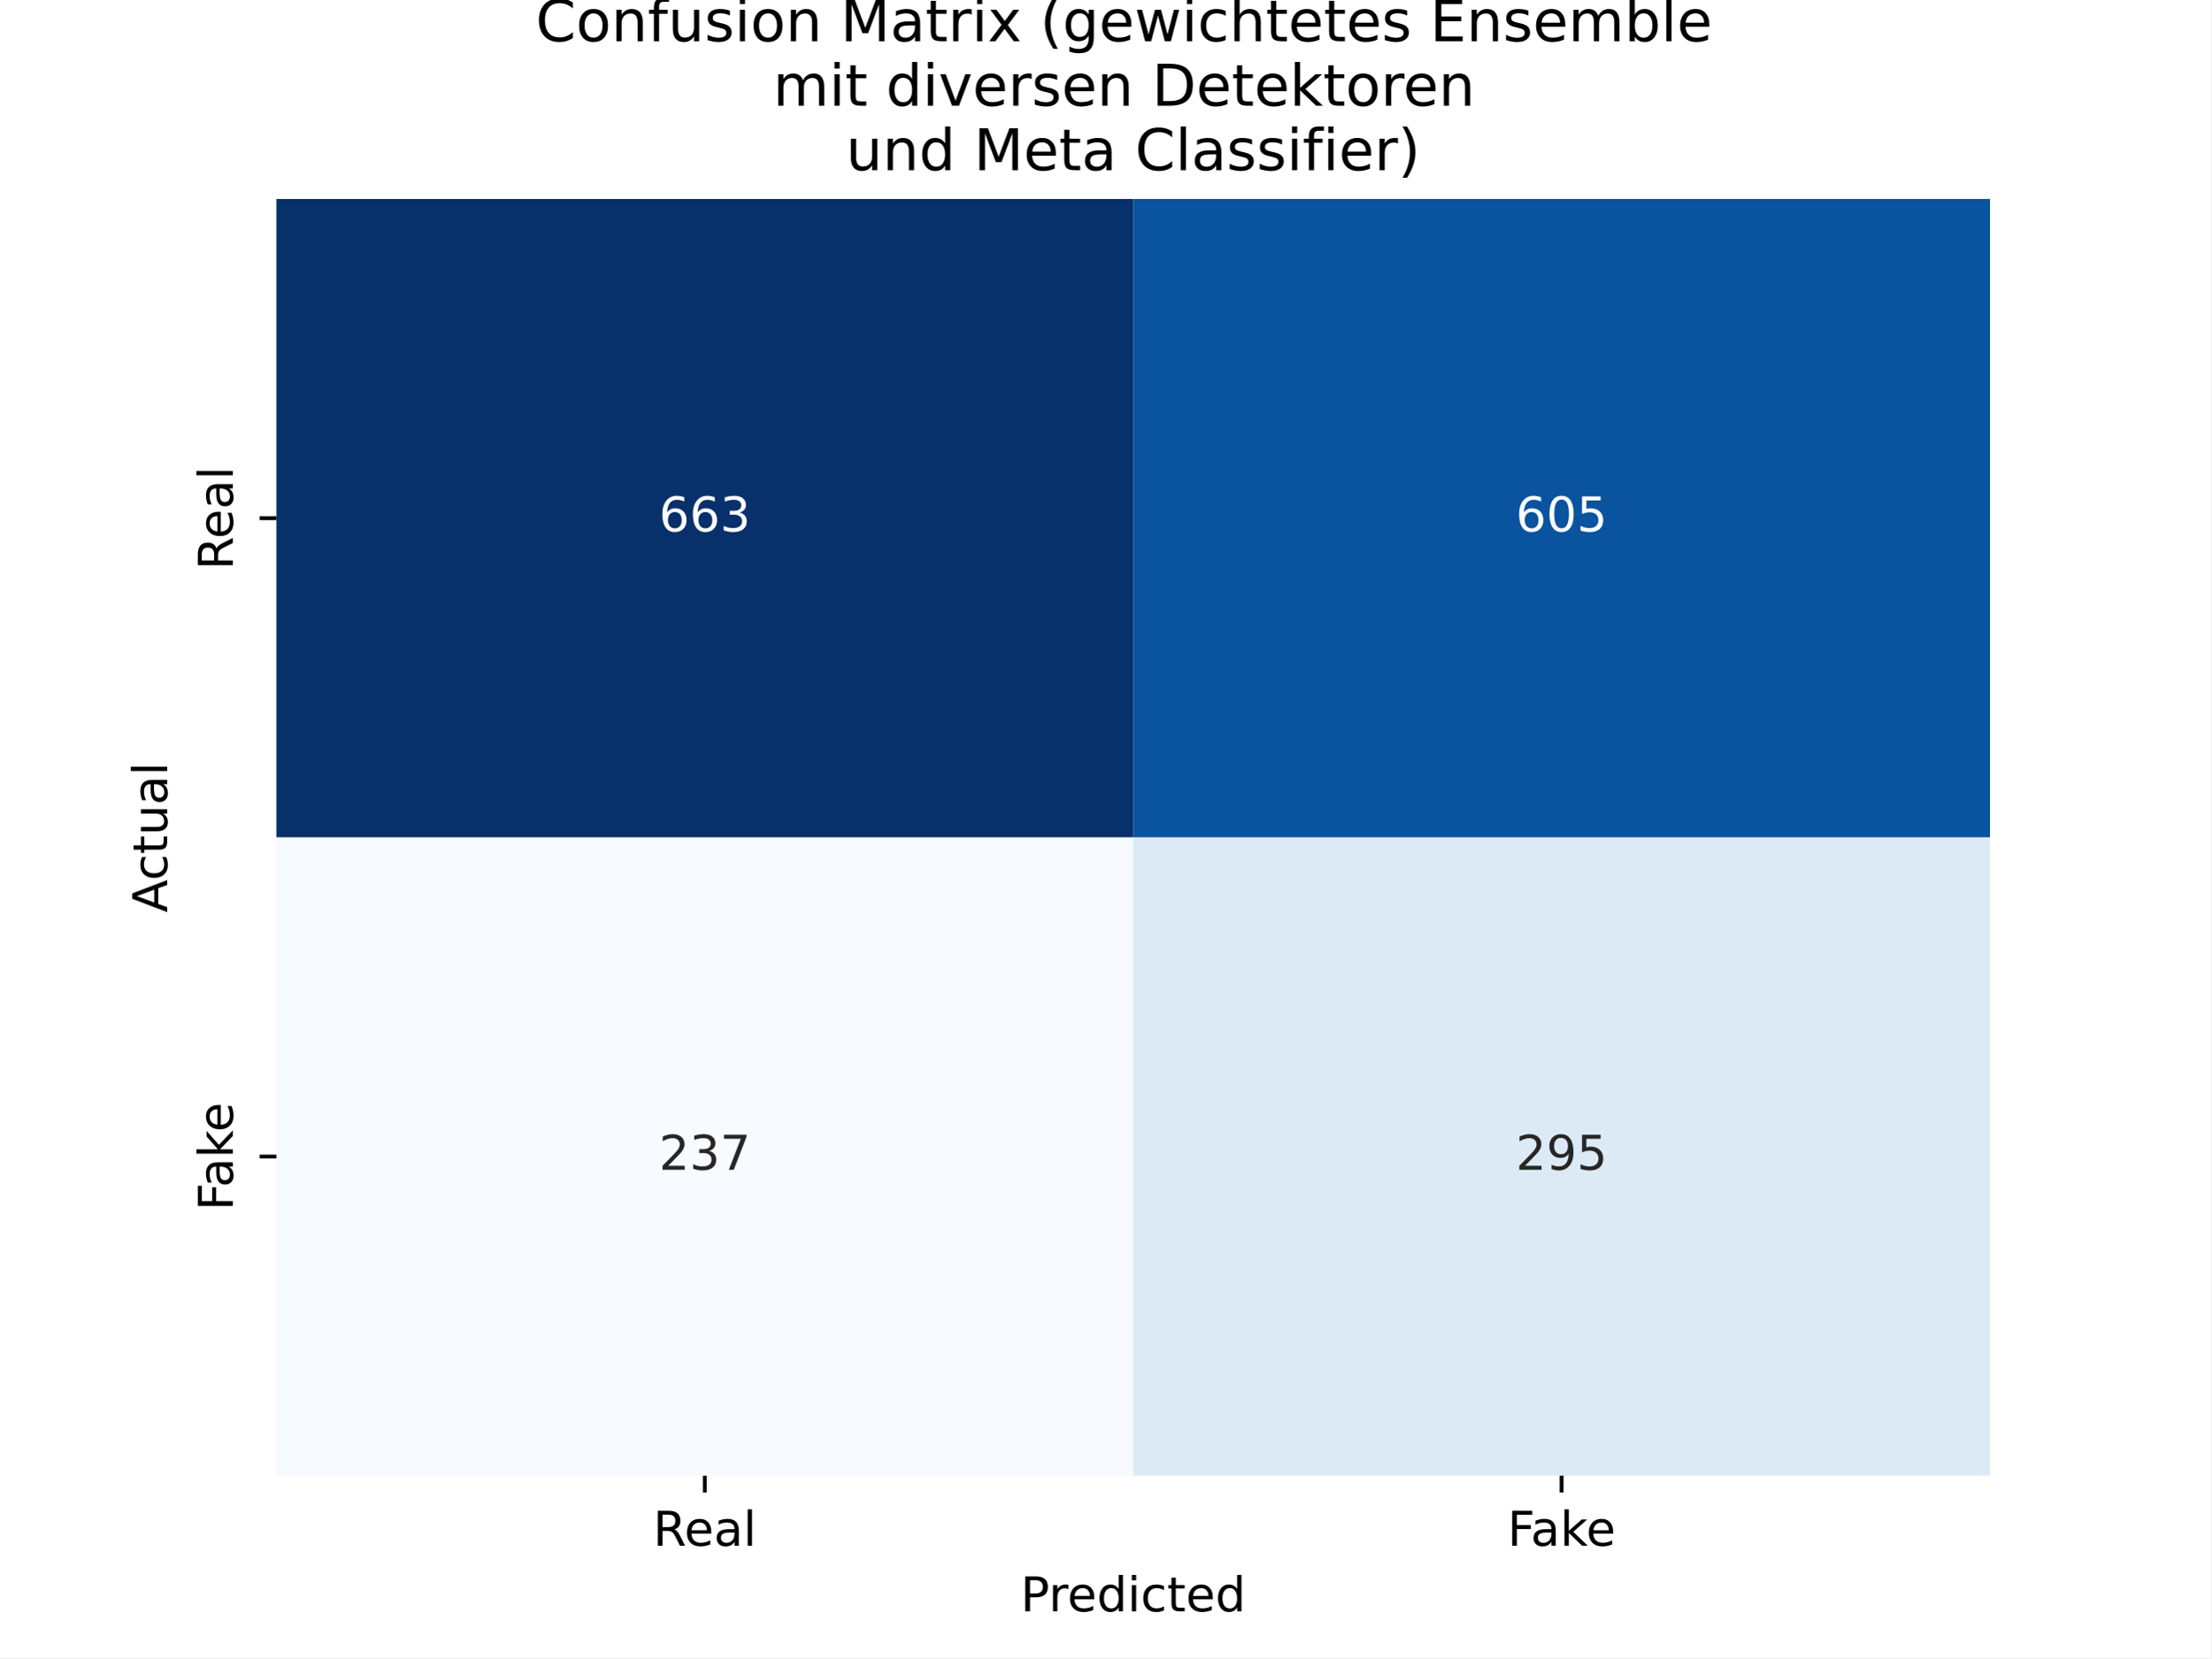
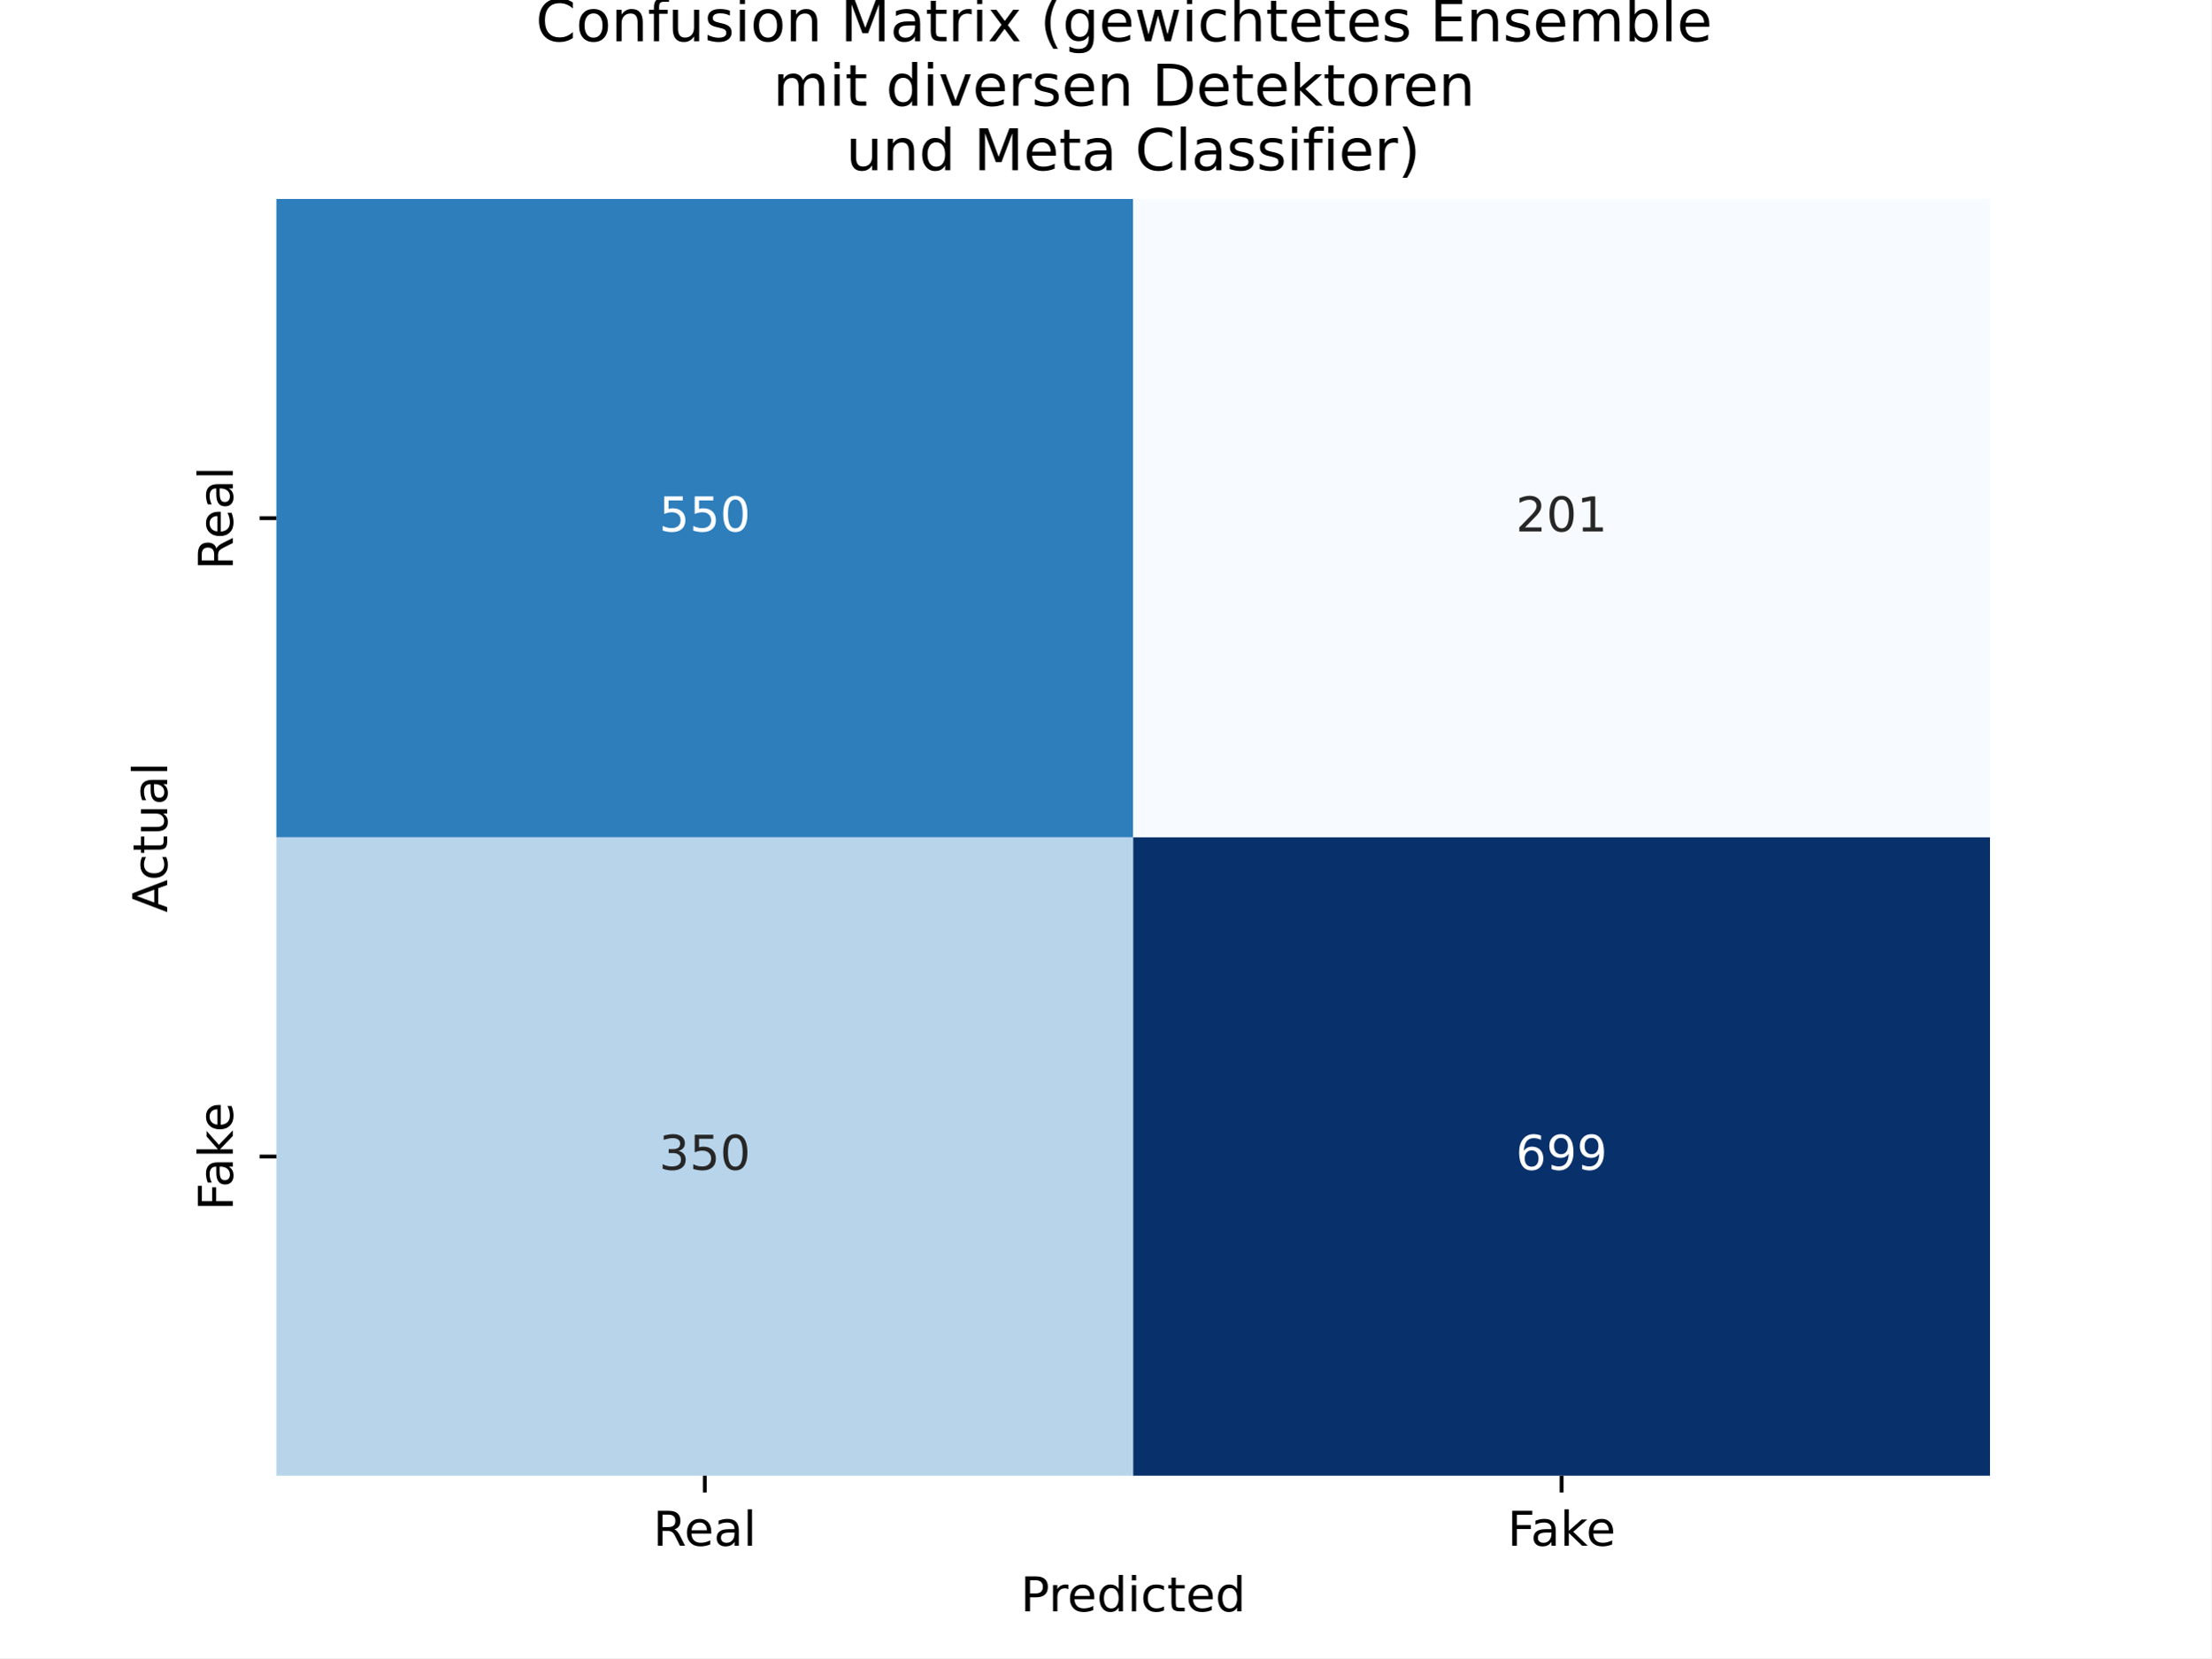
<svg xmlns="http://www.w3.org/2000/svg" xmlns:xlink="http://www.w3.org/1999/xlink" width="460.8pt" height="345.6pt" viewBox="0 0 460.8 345.6" version="1.1">
  <defs>
    <style type="text/css">*{stroke-linejoin: round; stroke-linecap: butt}</style>
  </defs>
  <g id="figure_1">
    <g id="patch_1">
      <path d="M 0 345.6  L 460.8 345.6  L 460.8 0  L 0 0  z " style="fill: #ffffff" />
    </g>
    <g id="axes_1">
      <g id="patch_2">
        <path d="M 57.6 307.584  L 414.72 307.584  L 414.72 41.472  L 57.6 41.472  z " style="fill: #ffffff" />
      </g>
      <g id="QuadMesh_1">
-         <path d="M 57.6 41.472  L 236.16 41.472  L 236.16 174.528  L 57.6 174.528  L 57.6 41.472  " clip-path="url(#p45e1c18f35)" style="fill: #08306b" />
-         <path d="M 236.16 41.472  L 414.72 41.472  L 414.72 174.528  L 236.16 174.528  L 236.16 41.472  " clip-path="url(#p45e1c18f35)" style="fill: #0a539e" />
-         <path d="M 57.6 174.528  L 236.16 174.528  L 236.16 307.584  L 57.6 307.584  L 57.6 174.528  " clip-path="url(#p45e1c18f35)" style="fill: #f7fbff" />
-         <path d="M 236.16 174.528  L 414.72 174.528  L 414.72 307.584  L 236.16 307.584  L 236.16 174.528  " clip-path="url(#p45e1c18f35)" style="fill: #dceaf6" />
+         <path d="M 57.6 41.472  L 236.16 41.472  L 236.16 174.528  L 57.6 174.528  L 57.6 41.472  " clip-path="url(#pc99d6ef373)" style="fill: #2e7ebc" />
+         <path d="M 236.16 41.472  L 414.72 41.472  L 414.72 174.528  L 236.16 174.528  L 236.16 41.472  " clip-path="url(#pc99d6ef373)" style="fill: #f7fbff" />
+         <path d="M 57.6 174.528  L 236.16 174.528  L 236.16 307.584  L 57.6 307.584  L 57.6 174.528  " clip-path="url(#pc99d6ef373)" style="fill: #b7d4ea" />
+         <path d="M 236.16 174.528  L 414.72 174.528  L 414.72 307.584  L 236.16 307.584  L 236.16 174.528  " clip-path="url(#pc99d6ef373)" style="fill: #08306b" />
      </g>
      <g id="matplotlib.axis_1">
        <g id="xtick_1">
          <g id="line2d_1">
            <defs>
-               <path id="m460bf83006" d="M 0 0  L 0 3.5  " style="stroke: #000000; stroke-width: 0.8" />
-             </defs>
-             <g>
-               <use xlink:href="#m460bf83006" x="146.88" y="307.584" style="stroke: #000000; stroke-width: 0.8" />
+               <path id="m6ec586f086" d="M 0 0  L 0 3.5  " style="stroke: #000000; stroke-width: 0.8" />
+             </defs>
+             <g>
+               <use xlink:href="#m6ec586f086" x="146.88" y="307.584" style="stroke: #000000; stroke-width: 0.8" />
            </g>
          </g>
          <g id="text_1">
            <g transform="translate(136.1011 322.1824) scale(0.1 -0.1)">
              <defs>
                <path id="DejaVuSans-52" d="M 2841 2188  Q 3044 2119 3236 1894  Q 3428 1669 3622 1275  L 4263 0  L 3584 0  L 2988 1197  Q 2756 1666 2539 1819  Q 2322 1972 1947 1972  L 1259 1972  L 1259 0  L 628 0  L 628 4666  L 2053 4666  Q 2853 4666 3247 4331  Q 3641 3997 3641 3322  Q 3641 2881 3436 2590  Q 3231 2300 2841 2188  z M 1259 4147  L 1259 2491  L 2053 2491  Q 2509 2491 2742 2702  Q 2975 2913 2975 3322  Q 2975 3731 2742 3939  Q 2509 4147 2053 4147  L 1259 4147  z " transform="scale(0.015625)" />
                <path id="DejaVuSans-65" d="M 3597 1894  L 3597 1613  L 953 1613  Q 991 1019 1311 708  Q 1631 397 2203 397  Q 2534 397 2845 478  Q 3156 559 3463 722  L 3463 178  Q 3153 47 2828 -22  Q 2503 -91 2169 -91  Q 1331 -91 842 396  Q 353 884 353 1716  Q 353 2575 817 3079  Q 1281 3584 2069 3584  Q 2775 3584 3186 3129  Q 3597 2675 3597 1894  z M 3022 2063  Q 3016 2534 2758 2815  Q 2500 3097 2075 3097  Q 1594 3097 1305 2825  Q 1016 2553 972 2059  L 3022 2063  z " transform="scale(0.015625)" />
                <path id="DejaVuSans-61" d="M 2194 1759  Q 1497 1759 1228 1600  Q 959 1441 959 1056  Q 959 750 1161 570  Q 1363 391 1709 391  Q 2188 391 2477 730  Q 2766 1069 2766 1631  L 2766 1759  L 2194 1759  z M 3341 1997  L 3341 0  L 2766 0  L 2766 531  Q 2569 213 2275 61  Q 1981 -91 1556 -91  Q 1019 -91 701 211  Q 384 513 384 1019  Q 384 1609 779 1909  Q 1175 2209 1959 2209  L 2766 2209  L 2766 2266  Q 2766 2663 2505 2880  Q 2244 3097 1772 3097  Q 1472 3097 1187 3025  Q 903 2953 641 2809  L 641 3341  Q 956 3463 1253 3523  Q 1550 3584 1831 3584  Q 2591 3584 2966 3190  Q 3341 2797 3341 1997  z " transform="scale(0.015625)" />
                <path id="DejaVuSans-6c" d="M 603 4863  L 1178 4863  L 1178 0  L 603 0  L 603 4863  z " transform="scale(0.015625)" />
              </defs>
              <use xlink:href="#DejaVuSans-52" />
              <use xlink:href="#DejaVuSans-65" x="64.982" />
              <use xlink:href="#DejaVuSans-61" x="126.506" />
              <use xlink:href="#DejaVuSans-6c" x="187.785" />
            </g>
          </g>
        </g>
        <g id="xtick_2">
          <g id="line2d_2">
            <g>
-               <use xlink:href="#m460bf83006" x="325.44" y="307.584" style="stroke: #000000; stroke-width: 0.8" />
+               <use xlink:href="#m6ec586f086" x="325.44" y="307.584" style="stroke: #000000; stroke-width: 0.8" />
            </g>
          </g>
          <g id="text_2">
            <g transform="translate(314.1658 322.1824) scale(0.1 -0.1)">
              <defs>
                <path id="DejaVuSans-46" d="M 628 4666  L 3309 4666  L 3309 4134  L 1259 4134  L 1259 2759  L 3109 2759  L 3109 2228  L 1259 2228  L 1259 0  L 628 0  L 628 4666  z " transform="scale(0.015625)" />
                <path id="DejaVuSans-6b" d="M 581 4863  L 1159 4863  L 1159 1991  L 2875 3500  L 3609 3500  L 1753 1863  L 3688 0  L 2938 0  L 1159 1709  L 1159 0  L 581 0  L 581 4863  z " transform="scale(0.015625)" />
              </defs>
              <use xlink:href="#DejaVuSans-46" />
              <use xlink:href="#DejaVuSans-61" x="48.395" />
              <use xlink:href="#DejaVuSans-6b" x="109.674" />
              <use xlink:href="#DejaVuSans-65" x="163.959" />
            </g>
          </g>
        </g>
        <g id="text_3">
          <g transform="translate(212.6897 335.8606) scale(0.1 -0.1)">
            <defs>
              <path id="DejaVuSans-50" d="M 1259 4147  L 1259 2394  L 2053 2394  Q 2494 2394 2734 2622  Q 2975 2850 2975 3272  Q 2975 3691 2734 3919  Q 2494 4147 2053 4147  L 1259 4147  z M 628 4666  L 2053 4666  Q 2838 4666 3239 4311  Q 3641 3956 3641 3272  Q 3641 2581 3239 2228  Q 2838 1875 2053 1875  L 1259 1875  L 1259 0  L 628 0  L 628 4666  z " transform="scale(0.015625)" />
              <path id="DejaVuSans-72" d="M 2631 2963  Q 2534 3019 2420 3045  Q 2306 3072 2169 3072  Q 1681 3072 1420 2755  Q 1159 2438 1159 1844  L 1159 0  L 581 0  L 581 3500  L 1159 3500  L 1159 2956  Q 1341 3275 1631 3429  Q 1922 3584 2338 3584  Q 2397 3584 2469 3576  Q 2541 3569 2628 3553  L 2631 2963  z " transform="scale(0.015625)" />
              <path id="DejaVuSans-64" d="M 2906 2969  L 2906 4863  L 3481 4863  L 3481 0  L 2906 0  L 2906 525  Q 2725 213 2448 61  Q 2172 -91 1784 -91  Q 1150 -91 751 415  Q 353 922 353 1747  Q 353 2572 751 3078  Q 1150 3584 1784 3584  Q 2172 3584 2448 3432  Q 2725 3281 2906 2969  z M 947 1747  Q 947 1113 1208 752  Q 1469 391 1925 391  Q 2381 391 2643 752  Q 2906 1113 2906 1747  Q 2906 2381 2643 2742  Q 2381 3103 1925 3103  Q 1469 3103 1208 2742  Q 947 2381 947 1747  z " transform="scale(0.015625)" />
              <path id="DejaVuSans-69" d="M 603 3500  L 1178 3500  L 1178 0  L 603 0  L 603 3500  z M 603 4863  L 1178 4863  L 1178 4134  L 603 4134  L 603 4863  z " transform="scale(0.015625)" />
              <path id="DejaVuSans-63" d="M 3122 3366  L 3122 2828  Q 2878 2963 2633 3030  Q 2388 3097 2138 3097  Q 1578 3097 1268 2742  Q 959 2388 959 1747  Q 959 1106 1268 751  Q 1578 397 2138 397  Q 2388 397 2633 464  Q 2878 531 3122 666  L 3122 134  Q 2881 22 2623 -34  Q 2366 -91 2075 -91  Q 1284 -91 818 406  Q 353 903 353 1747  Q 353 2603 823 3093  Q 1294 3584 2113 3584  Q 2378 3584 2631 3529  Q 2884 3475 3122 3366  z " transform="scale(0.015625)" />
              <path id="DejaVuSans-74" d="M 1172 4494  L 1172 3500  L 2356 3500  L 2356 3053  L 1172 3053  L 1172 1153  Q 1172 725 1289 603  Q 1406 481 1766 481  L 2356 481  L 2356 0  L 1766 0  Q 1100 0 847 248  Q 594 497 594 1153  L 594 3053  L 172 3053  L 172 3500  L 594 3500  L 594 4494  L 1172 4494  z " transform="scale(0.015625)" />
            </defs>
            <use xlink:href="#DejaVuSans-50" />
            <use xlink:href="#DejaVuSans-72" x="58.553" />
            <use xlink:href="#DejaVuSans-65" x="97.416" />
            <use xlink:href="#DejaVuSans-64" x="158.939" />
            <use xlink:href="#DejaVuSans-69" x="222.416" />
            <use xlink:href="#DejaVuSans-63" x="250.199" />
            <use xlink:href="#DejaVuSans-74" x="305.18" />
            <use xlink:href="#DejaVuSans-65" x="344.389" />
            <use xlink:href="#DejaVuSans-64" x="405.912" />
          </g>
        </g>
      </g>
      <g id="matplotlib.axis_2">
        <g id="ytick_1">
          <g id="line2d_3">
            <defs>
-               <path id="m80b5cfb644" d="M 0 0  L -3.5 0  " style="stroke: #000000; stroke-width: 0.8" />
-             </defs>
-             <g>
-               <use xlink:href="#m80b5cfb644" x="57.6" y="108" style="stroke: #000000; stroke-width: 0.8" />
+               <path id="m13abd29393" d="M 0 0  L -3.5 0  " style="stroke: #000000; stroke-width: 0.8" />
+             </defs>
+             <g>
+               <use xlink:href="#m13abd29393" x="57.6" y="108" style="stroke: #000000; stroke-width: 0.8" />
            </g>
          </g>
          <g id="text_4">
            <g transform="translate(48.52031 118.7789) rotate(-90) scale(0.1 -0.1)">
              <use xlink:href="#DejaVuSans-52" />
              <use xlink:href="#DejaVuSans-65" x="64.982" />
              <use xlink:href="#DejaVuSans-61" x="126.506" />
              <use xlink:href="#DejaVuSans-6c" x="187.785" />
            </g>
          </g>
        </g>
        <g id="ytick_2">
          <g id="line2d_4">
            <g>
-               <use xlink:href="#m80b5cfb644" x="57.6" y="241.056" style="stroke: #000000; stroke-width: 0.8" />
+               <use xlink:href="#m13abd29393" x="57.6" y="241.056" style="stroke: #000000; stroke-width: 0.8" />
            </g>
          </g>
          <g id="text_5">
            <g transform="translate(48.52031 252.3302) rotate(-90) scale(0.1 -0.1)">
              <use xlink:href="#DejaVuSans-46" />
              <use xlink:href="#DejaVuSans-61" x="48.395" />
              <use xlink:href="#DejaVuSans-6b" x="109.674" />
              <use xlink:href="#DejaVuSans-65" x="163.959" />
            </g>
          </g>
        </g>
        <g id="text_6">
          <g transform="translate(34.84219 190.1921) rotate(-90) scale(0.1 -0.1)">
            <defs>
              <path id="DejaVuSans-41" d="M 2188 4044  L 1331 1722  L 3047 1722  L 2188 4044  z M 1831 4666  L 2547 4666  L 4325 0  L 3669 0  L 3244 1197  L 1141 1197  L 716 0  L 50 0  L 1831 4666  z " transform="scale(0.015625)" />
              <path id="DejaVuSans-75" d="M 544 1381  L 544 3500  L 1119 3500  L 1119 1403  Q 1119 906 1312 657  Q 1506 409 1894 409  Q 2359 409 2629 706  Q 2900 1003 2900 1516  L 2900 3500  L 3475 3500  L 3475 0  L 2900 0  L 2900 538  Q 2691 219 2414 64  Q 2138 -91 1772 -91  Q 1169 -91 856 284  Q 544 659 544 1381  z M 1991 3584  L 1991 3584  z " transform="scale(0.015625)" />
            </defs>
            <use xlink:href="#DejaVuSans-41" />
            <use xlink:href="#DejaVuSans-63" x="66.658" />
            <use xlink:href="#DejaVuSans-74" x="121.639" />
            <use xlink:href="#DejaVuSans-75" x="160.848" />
            <use xlink:href="#DejaVuSans-61" x="224.227" />
            <use xlink:href="#DejaVuSans-6c" x="285.506" />
          </g>
        </g>
      </g>
      <g id="text_7">
        <g style="fill: #ffffff" transform="translate(137.3363 110.7594) scale(0.1 -0.1)">
          <defs>
-             <path id="DejaVuSans-36" d="M 2113 2584  Q 1688 2584 1439 2293  Q 1191 2003 1191 1497  Q 1191 994 1439 701  Q 1688 409 2113 409  Q 2538 409 2786 701  Q 3034 994 3034 1497  Q 3034 2003 2786 2293  Q 2538 2584 2113 2584  z M 3366 4563  L 3366 3988  Q 3128 4100 2886 4159  Q 2644 4219 2406 4219  Q 1781 4219 1451 3797  Q 1122 3375 1075 2522  Q 1259 2794 1537 2939  Q 1816 3084 2150 3084  Q 2853 3084 3261 2657  Q 3669 2231 3669 1497  Q 3669 778 3244 343  Q 2819 -91 2113 -91  Q 1303 -91 875 529  Q 447 1150 447 2328  Q 447 3434 972 4092  Q 1497 4750 2381 4750  Q 2619 4750 2861 4703  Q 3103 4656 3366 4563  z " transform="scale(0.015625)" />
-             <path id="DejaVuSans-33" d="M 2597 2516  Q 3050 2419 3304 2112  Q 3559 1806 3559 1356  Q 3559 666 3084 287  Q 2609 -91 1734 -91  Q 1441 -91 1130 -33  Q 819 25 488 141  L 488 750  Q 750 597 1062 519  Q 1375 441 1716 441  Q 2309 441 2620 675  Q 2931 909 2931 1356  Q 2931 1769 2642 2001  Q 2353 2234 1838 2234  L 1294 2234  L 1294 2753  L 1863 2753  Q 2328 2753 2575 2939  Q 2822 3125 2822 3475  Q 2822 3834 2567 4026  Q 2313 4219 1838 4219  Q 1578 4219 1281 4162  Q 984 4106 628 3988  L 628 4550  Q 988 4650 1302 4700  Q 1616 4750 1894 4750  Q 2613 4750 3031 4423  Q 3450 4097 3450 3541  Q 3450 3153 3228 2886  Q 3006 2619 2597 2516  z " transform="scale(0.015625)" />
-           </defs>
-           <use xlink:href="#DejaVuSans-36" />
-           <use xlink:href="#DejaVuSans-36" x="63.623" />
-           <use xlink:href="#DejaVuSans-33" x="127.246" />
+             <path id="DejaVuSans-35" d="M 691 4666  L 3169 4666  L 3169 4134  L 1269 4134  L 1269 2991  Q 1406 3038 1543 3061  Q 1681 3084 1819 3084  Q 2600 3084 3056 2656  Q 3513 2228 3513 1497  Q 3513 744 3044 326  Q 2575 -91 1722 -91  Q 1428 -91 1123 -41  Q 819 9 494 109  L 494 744  Q 775 591 1075 516  Q 1375 441 1709 441  Q 2250 441 2565 725  Q 2881 1009 2881 1497  Q 2881 1984 2565 2268  Q 2250 2553 1709 2553  Q 1456 2553 1204 2497  Q 953 2441 691 2322  L 691 4666  z " transform="scale(0.015625)" />
+             <path id="DejaVuSans-30" d="M 2034 4250  Q 1547 4250 1301 3770  Q 1056 3291 1056 2328  Q 1056 1369 1301 889  Q 1547 409 2034 409  Q 2525 409 2770 889  Q 3016 1369 3016 2328  Q 3016 3291 2770 3770  Q 2525 4250 2034 4250  z M 2034 4750  Q 2819 4750 3233 4129  Q 3647 3509 3647 2328  Q 3647 1150 3233 529  Q 2819 -91 2034 -91  Q 1250 -91 836 529  Q 422 1150 422 2328  Q 422 3509 836 4129  Q 1250 4750 2034 4750  z " transform="scale(0.015625)" />
+           </defs>
+           <use xlink:href="#DejaVuSans-35" />
+           <use xlink:href="#DejaVuSans-35" x="63.623" />
+           <use xlink:href="#DejaVuSans-30" x="127.246" />
        </g>
      </g>
      <g id="text_8">
-         <g style="fill: #ffffff" transform="translate(315.8963 110.7594) scale(0.1 -0.1)">
-           <defs>
-             <path id="DejaVuSans-30" d="M 2034 4250  Q 1547 4250 1301 3770  Q 1056 3291 1056 2328  Q 1056 1369 1301 889  Q 1547 409 2034 409  Q 2525 409 2770 889  Q 3016 1369 3016 2328  Q 3016 3291 2770 3770  Q 2525 4250 2034 4250  z M 2034 4750  Q 2819 4750 3233 4129  Q 3647 3509 3647 2328  Q 3647 1150 3233 529  Q 2819 -91 2034 -91  Q 1250 -91 836 529  Q 422 1150 422 2328  Q 422 3509 836 4129  Q 1250 4750 2034 4750  z " transform="scale(0.015625)" />
-             <path id="DejaVuSans-35" d="M 691 4666  L 3169 4666  L 3169 4134  L 1269 4134  L 1269 2991  Q 1406 3038 1543 3061  Q 1681 3084 1819 3084  Q 2600 3084 3056 2656  Q 3513 2228 3513 1497  Q 3513 744 3044 326  Q 2575 -91 1722 -91  Q 1428 -91 1123 -41  Q 819 9 494 109  L 494 744  Q 775 591 1075 516  Q 1375 441 1709 441  Q 2250 441 2565 725  Q 2881 1009 2881 1497  Q 2881 1984 2565 2268  Q 2250 2553 1709 2553  Q 1456 2553 1204 2497  Q 953 2441 691 2322  L 691 4666  z " transform="scale(0.015625)" />
-           </defs>
-           <use xlink:href="#DejaVuSans-36" />
+         <g style="fill: #262626" transform="translate(315.8963 110.7594) scale(0.1 -0.1)">
+           <defs>
+             <path id="DejaVuSans-32" d="M 1228 531  L 3431 531  L 3431 0  L 469 0  L 469 531  Q 828 903 1448 1529  Q 2069 2156 2228 2338  Q 2531 2678 2651 2914  Q 2772 3150 2772 3378  Q 2772 3750 2511 3984  Q 2250 4219 1831 4219  Q 1534 4219 1204 4116  Q 875 4013 500 3803  L 500 4441  Q 881 4594 1212 4672  Q 1544 4750 1819 4750  Q 2544 4750 2975 4387  Q 3406 4025 3406 3419  Q 3406 3131 3298 2873  Q 3191 2616 2906 2266  Q 2828 2175 2409 1742  Q 1991 1309 1228 531  z " transform="scale(0.015625)" />
+             <path id="DejaVuSans-31" d="M 794 531  L 1825 531  L 1825 4091  L 703 3866  L 703 4441  L 1819 4666  L 2450 4666  L 2450 531  L 3481 531  L 3481 0  L 794 0  L 794 531  z " transform="scale(0.015625)" />
+           </defs>
+           <use xlink:href="#DejaVuSans-32" />
          <use xlink:href="#DejaVuSans-30" x="63.623" />
-           <use xlink:href="#DejaVuSans-35" x="127.246" />
+           <use xlink:href="#DejaVuSans-31" x="127.246" />
        </g>
      </g>
      <g id="text_9">
        <g style="fill: #262626" transform="translate(137.3363 243.8154) scale(0.1 -0.1)">
          <defs>
-             <path id="DejaVuSans-32" d="M 1228 531  L 3431 531  L 3431 0  L 469 0  L 469 531  Q 828 903 1448 1529  Q 2069 2156 2228 2338  Q 2531 2678 2651 2914  Q 2772 3150 2772 3378  Q 2772 3750 2511 3984  Q 2250 4219 1831 4219  Q 1534 4219 1204 4116  Q 875 4013 500 3803  L 500 4441  Q 881 4594 1212 4672  Q 1544 4750 1819 4750  Q 2544 4750 2975 4387  Q 3406 4025 3406 3419  Q 3406 3131 3298 2873  Q 3191 2616 2906 2266  Q 2828 2175 2409 1742  Q 1991 1309 1228 531  z " transform="scale(0.015625)" />
-             <path id="DejaVuSans-37" d="M 525 4666  L 3525 4666  L 3525 4397  L 1831 0  L 1172 0  L 2766 4134  L 525 4134  L 525 4666  z " transform="scale(0.015625)" />
-           </defs>
-           <use xlink:href="#DejaVuSans-32" />
-           <use xlink:href="#DejaVuSans-33" x="63.623" />
-           <use xlink:href="#DejaVuSans-37" x="127.246" />
+             <path id="DejaVuSans-33" d="M 2597 2516  Q 3050 2419 3304 2112  Q 3559 1806 3559 1356  Q 3559 666 3084 287  Q 2609 -91 1734 -91  Q 1441 -91 1130 -33  Q 819 25 488 141  L 488 750  Q 750 597 1062 519  Q 1375 441 1716 441  Q 2309 441 2620 675  Q 2931 909 2931 1356  Q 2931 1769 2642 2001  Q 2353 2234 1838 2234  L 1294 2234  L 1294 2753  L 1863 2753  Q 2328 2753 2575 2939  Q 2822 3125 2822 3475  Q 2822 3834 2567 4026  Q 2313 4219 1838 4219  Q 1578 4219 1281 4162  Q 984 4106 628 3988  L 628 4550  Q 988 4650 1302 4700  Q 1616 4750 1894 4750  Q 2613 4750 3031 4423  Q 3450 4097 3450 3541  Q 3450 3153 3228 2886  Q 3006 2619 2597 2516  z " transform="scale(0.015625)" />
+           </defs>
+           <use xlink:href="#DejaVuSans-33" />
+           <use xlink:href="#DejaVuSans-35" x="63.623" />
+           <use xlink:href="#DejaVuSans-30" x="127.246" />
        </g>
      </g>
      <g id="text_10">
-         <g style="fill: #262626" transform="translate(315.8963 243.8154) scale(0.1 -0.1)">
-           <defs>
+         <g style="fill: #ffffff" transform="translate(315.8963 243.8154) scale(0.1 -0.1)">
+           <defs>
+             <path id="DejaVuSans-36" d="M 2113 2584  Q 1688 2584 1439 2293  Q 1191 2003 1191 1497  Q 1191 994 1439 701  Q 1688 409 2113 409  Q 2538 409 2786 701  Q 3034 994 3034 1497  Q 3034 2003 2786 2293  Q 2538 2584 2113 2584  z M 3366 4563  L 3366 3988  Q 3128 4100 2886 4159  Q 2644 4219 2406 4219  Q 1781 4219 1451 3797  Q 1122 3375 1075 2522  Q 1259 2794 1537 2939  Q 1816 3084 2150 3084  Q 2853 3084 3261 2657  Q 3669 2231 3669 1497  Q 3669 778 3244 343  Q 2819 -91 2113 -91  Q 1303 -91 875 529  Q 447 1150 447 2328  Q 447 3434 972 4092  Q 1497 4750 2381 4750  Q 2619 4750 2861 4703  Q 3103 4656 3366 4563  z " transform="scale(0.015625)" />
            <path id="DejaVuSans-39" d="M 703 97  L 703 672  Q 941 559 1184 500  Q 1428 441 1663 441  Q 2288 441 2617 861  Q 2947 1281 2994 2138  Q 2813 1869 2534 1725  Q 2256 1581 1919 1581  Q 1219 1581 811 2004  Q 403 2428 403 3163  Q 403 3881 828 4315  Q 1253 4750 1959 4750  Q 2769 4750 3195 4129  Q 3622 3509 3622 2328  Q 3622 1225 3098 567  Q 2575 -91 1691 -91  Q 1453 -91 1209 -44  Q 966 3 703 97  z M 1959 2075  Q 2384 2075 2632 2365  Q 2881 2656 2881 3163  Q 2881 3666 2632 3958  Q 2384 4250 1959 4250  Q 1534 4250 1286 3958  Q 1038 3666 1038 3163  Q 1038 2656 1286 2365  Q 1534 2075 1959 2075  z " transform="scale(0.015625)" />
          </defs>
-           <use xlink:href="#DejaVuSans-32" />
+           <use xlink:href="#DejaVuSans-36" />
          <use xlink:href="#DejaVuSans-39" x="63.623" />
-           <use xlink:href="#DejaVuSans-35" x="127.246" />
+           <use xlink:href="#DejaVuSans-39" x="127.246" />
        </g>
      </g>
      <g id="text_11">
        <g transform="translate(111.6431 8.59725) scale(0.12 -0.12)">
          <defs>
            <path id="DejaVuSans-43" d="M 4122 4306  L 4122 3641  Q 3803 3938 3442 4084  Q 3081 4231 2675 4231  Q 1875 4231 1450 3742  Q 1025 3253 1025 2328  Q 1025 1406 1450 917  Q 1875 428 2675 428  Q 3081 428 3442 575  Q 3803 722 4122 1019  L 4122 359  Q 3791 134 3420 21  Q 3050 -91 2638 -91  Q 1578 -91 968 557  Q 359 1206 359 2328  Q 359 3453 968 4101  Q 1578 4750 2638 4750  Q 3056 4750 3426 4639  Q 3797 4528 4122 4306  z " transform="scale(0.015625)" />
            <path id="DejaVuSans-6f" d="M 1959 3097  Q 1497 3097 1228 2736  Q 959 2375 959 1747  Q 959 1119 1226 758  Q 1494 397 1959 397  Q 2419 397 2687 759  Q 2956 1122 2956 1747  Q 2956 2369 2687 2733  Q 2419 3097 1959 3097  z M 1959 3584  Q 2709 3584 3137 3096  Q 3566 2609 3566 1747  Q 3566 888 3137 398  Q 2709 -91 1959 -91  Q 1206 -91 779 398  Q 353 888 353 1747  Q 353 2609 779 3096  Q 1206 3584 1959 3584  z " transform="scale(0.015625)" />
            <path id="DejaVuSans-6e" d="M 3513 2113  L 3513 0  L 2938 0  L 2938 2094  Q 2938 2591 2744 2837  Q 2550 3084 2163 3084  Q 1697 3084 1428 2787  Q 1159 2491 1159 1978  L 1159 0  L 581 0  L 581 3500  L 1159 3500  L 1159 2956  Q 1366 3272 1645 3428  Q 1925 3584 2291 3584  Q 2894 3584 3203 3211  Q 3513 2838 3513 2113  z " transform="scale(0.015625)" />
            <path id="DejaVuSans-66" d="M 2375 4863  L 2375 4384  L 1825 4384  Q 1516 4384 1395 4259  Q 1275 4134 1275 3809  L 1275 3500  L 2222 3500  L 2222 3053  L 1275 3053  L 1275 0  L 697 0  L 697 3053  L 147 3053  L 147 3500  L 697 3500  L 697 3744  Q 697 4328 969 4595  Q 1241 4863 1831 4863  L 2375 4863  z " transform="scale(0.015625)" />
            <path id="DejaVuSans-73" d="M 2834 3397  L 2834 2853  Q 2591 2978 2328 3040  Q 2066 3103 1784 3103  Q 1356 3103 1142 2972  Q 928 2841 928 2578  Q 928 2378 1081 2264  Q 1234 2150 1697 2047  L 1894 2003  Q 2506 1872 2764 1633  Q 3022 1394 3022 966  Q 3022 478 2636 193  Q 2250 -91 1575 -91  Q 1294 -91 989 -36  Q 684 19 347 128  L 347 722  Q 666 556 975 473  Q 1284 391 1588 391  Q 1994 391 2212 530  Q 2431 669 2431 922  Q 2431 1156 2273 1281  Q 2116 1406 1581 1522  L 1381 1569  Q 847 1681 609 1914  Q 372 2147 372 2553  Q 372 3047 722 3315  Q 1072 3584 1716 3584  Q 2034 3584 2315 3537  Q 2597 3491 2834 3397  z " transform="scale(0.015625)" />
            <path id="DejaVuSans-20" transform="scale(0.015625)" />
            <path id="DejaVuSans-4d" d="M 628 4666  L 1569 4666  L 2759 1491  L 3956 4666  L 4897 4666  L 4897 0  L 4281 0  L 4281 4097  L 3078 897  L 2444 897  L 1241 4097  L 1241 0  L 628 0  L 628 4666  z " transform="scale(0.015625)" />
            <path id="DejaVuSans-78" d="M 3513 3500  L 2247 1797  L 3578 0  L 2900 0  L 1881 1375  L 863 0  L 184 0  L 1544 1831  L 300 3500  L 978 3500  L 1906 2253  L 2834 3500  L 3513 3500  z " transform="scale(0.015625)" />
            <path id="DejaVuSans-28" d="M 1984 4856  Q 1566 4138 1362 3434  Q 1159 2731 1159 2009  Q 1159 1288 1364 580  Q 1569 -128 1984 -844  L 1484 -844  Q 1016 -109 783 600  Q 550 1309 550 2009  Q 550 2706 781 3412  Q 1013 4119 1484 4856  L 1984 4856  z " transform="scale(0.015625)" />
            <path id="DejaVuSans-67" d="M 2906 1791  Q 2906 2416 2648 2759  Q 2391 3103 1925 3103  Q 1463 3103 1205 2759  Q 947 2416 947 1791  Q 947 1169 1205 825  Q 1463 481 1925 481  Q 2391 481 2648 825  Q 2906 1169 2906 1791  z M 3481 434  Q 3481 -459 3084 -895  Q 2688 -1331 1869 -1331  Q 1566 -1331 1297 -1286  Q 1028 -1241 775 -1147  L 775 -588  Q 1028 -725 1275 -790  Q 1522 -856 1778 -856  Q 2344 -856 2625 -561  Q 2906 -266 2906 331  L 2906 616  Q 2728 306 2450 153  Q 2172 0 1784 0  Q 1141 0 747 490  Q 353 981 353 1791  Q 353 2603 747 3093  Q 1141 3584 1784 3584  Q 2172 3584 2450 3431  Q 2728 3278 2906 2969  L 2906 3500  L 3481 3500  L 3481 434  z " transform="scale(0.015625)" />
            <path id="DejaVuSans-77" d="M 269 3500  L 844 3500  L 1563 769  L 2278 3500  L 2956 3500  L 3675 769  L 4391 3500  L 4966 3500  L 4050 0  L 3372 0  L 2619 2869  L 1863 0  L 1184 0  L 269 3500  z " transform="scale(0.015625)" />
            <path id="DejaVuSans-68" d="M 3513 2113  L 3513 0  L 2938 0  L 2938 2094  Q 2938 2591 2744 2837  Q 2550 3084 2163 3084  Q 1697 3084 1428 2787  Q 1159 2491 1159 1978  L 1159 0  L 581 0  L 581 4863  L 1159 4863  L 1159 2956  Q 1366 3272 1645 3428  Q 1925 3584 2291 3584  Q 2894 3584 3203 3211  Q 3513 2838 3513 2113  z " transform="scale(0.015625)" />
            <path id="DejaVuSans-45" d="M 628 4666  L 3578 4666  L 3578 4134  L 1259 4134  L 1259 2753  L 3481 2753  L 3481 2222  L 1259 2222  L 1259 531  L 3634 531  L 3634 0  L 628 0  L 628 4666  z " transform="scale(0.015625)" />
            <path id="DejaVuSans-6d" d="M 3328 2828  Q 3544 3216 3844 3400  Q 4144 3584 4550 3584  Q 5097 3584 5394 3201  Q 5691 2819 5691 2113  L 5691 0  L 5113 0  L 5113 2094  Q 5113 2597 4934 2840  Q 4756 3084 4391 3084  Q 3944 3084 3684 2787  Q 3425 2491 3425 1978  L 3425 0  L 2847 0  L 2847 2094  Q 2847 2600 2669 2842  Q 2491 3084 2119 3084  Q 1678 3084 1418 2786  Q 1159 2488 1159 1978  L 1159 0  L 581 0  L 581 3500  L 1159 3500  L 1159 2956  Q 1356 3278 1631 3431  Q 1906 3584 2284 3584  Q 2666 3584 2933 3390  Q 3200 3197 3328 2828  z " transform="scale(0.015625)" />
            <path id="DejaVuSans-62" d="M 3116 1747  Q 3116 2381 2855 2742  Q 2594 3103 2138 3103  Q 1681 3103 1420 2742  Q 1159 2381 1159 1747  Q 1159 1113 1420 752  Q 1681 391 2138 391  Q 2594 391 2855 752  Q 3116 1113 3116 1747  z M 1159 2969  Q 1341 3281 1617 3432  Q 1894 3584 2278 3584  Q 2916 3584 3314 3078  Q 3713 2572 3713 1747  Q 3713 922 3314 415  Q 2916 -91 2278 -91  Q 1894 -91 1617 61  Q 1341 213 1159 525  L 1159 0  L 581 0  L 581 4863  L 1159 4863  L 1159 2969  z " transform="scale(0.015625)" />
          </defs>
          <use xlink:href="#DejaVuSans-43" />
          <use xlink:href="#DejaVuSans-6f" x="69.824" />
          <use xlink:href="#DejaVuSans-6e" x="131.006" />
          <use xlink:href="#DejaVuSans-66" x="194.385" />
          <use xlink:href="#DejaVuSans-75" x="229.59" />
          <use xlink:href="#DejaVuSans-73" x="292.969" />
          <use xlink:href="#DejaVuSans-69" x="345.068" />
          <use xlink:href="#DejaVuSans-6f" x="372.852" />
          <use xlink:href="#DejaVuSans-6e" x="434.033" />
          <use xlink:href="#DejaVuSans-20" x="497.412" />
          <use xlink:href="#DejaVuSans-4d" x="529.199" />
          <use xlink:href="#DejaVuSans-61" x="615.479" />
          <use xlink:href="#DejaVuSans-74" x="676.758" />
          <use xlink:href="#DejaVuSans-72" x="715.967" />
          <use xlink:href="#DejaVuSans-69" x="757.08" />
          <use xlink:href="#DejaVuSans-78" x="784.863" />
          <use xlink:href="#DejaVuSans-20" x="844.043" />
          <use xlink:href="#DejaVuSans-28" x="875.83" />
          <use xlink:href="#DejaVuSans-67" x="914.844" />
          <use xlink:href="#DejaVuSans-65" x="978.32" />
          <use xlink:href="#DejaVuSans-77" x="1039.844" />
          <use xlink:href="#DejaVuSans-69" x="1121.631" />
          <use xlink:href="#DejaVuSans-63" x="1149.414" />
          <use xlink:href="#DejaVuSans-68" x="1204.395" />
          <use xlink:href="#DejaVuSans-74" x="1267.773" />
          <use xlink:href="#DejaVuSans-65" x="1306.982" />
          <use xlink:href="#DejaVuSans-74" x="1368.506" />
          <use xlink:href="#DejaVuSans-65" x="1407.715" />
          <use xlink:href="#DejaVuSans-73" x="1469.238" />
          <use xlink:href="#DejaVuSans-20" x="1521.338" />
          <use xlink:href="#DejaVuSans-45" x="1553.125" />
          <use xlink:href="#DejaVuSans-6e" x="1616.309" />
          <use xlink:href="#DejaVuSans-73" x="1679.688" />
          <use xlink:href="#DejaVuSans-65" x="1731.787" />
          <use xlink:href="#DejaVuSans-6d" x="1793.311" />
          <use xlink:href="#DejaVuSans-62" x="1890.723" />
          <use xlink:href="#DejaVuSans-6c" x="1954.199" />
          <use xlink:href="#DejaVuSans-65" x="1981.982" />
          <use xlink:href="#DejaVuSans-20" x="2043.506" />
        </g>
        <g transform="translate(161.0906 22.03462) scale(0.12 -0.12)">
          <defs>
            <path id="DejaVuSans-76" d="M 191 3500  L 800 3500  L 1894 563  L 2988 3500  L 3597 3500  L 2284 0  L 1503 0  L 191 3500  z " transform="scale(0.015625)" />
            <path id="DejaVuSans-44" d="M 1259 4147  L 1259 519  L 2022 519  Q 2988 519 3436 956  Q 3884 1394 3884 2338  Q 3884 3275 3436 3711  Q 2988 4147 2022 4147  L 1259 4147  z M 628 4666  L 1925 4666  Q 3281 4666 3915 4102  Q 4550 3538 4550 2338  Q 4550 1131 3912 565  Q 3275 0 1925 0  L 628 0  L 628 4666  z " transform="scale(0.015625)" />
          </defs>
          <use xlink:href="#DejaVuSans-6d" />
          <use xlink:href="#DejaVuSans-69" x="97.412" />
          <use xlink:href="#DejaVuSans-74" x="125.195" />
          <use xlink:href="#DejaVuSans-20" x="164.404" />
          <use xlink:href="#DejaVuSans-64" x="196.191" />
          <use xlink:href="#DejaVuSans-69" x="259.668" />
          <use xlink:href="#DejaVuSans-76" x="287.451" />
          <use xlink:href="#DejaVuSans-65" x="346.631" />
          <use xlink:href="#DejaVuSans-72" x="408.154" />
          <use xlink:href="#DejaVuSans-73" x="449.268" />
          <use xlink:href="#DejaVuSans-65" x="501.367" />
          <use xlink:href="#DejaVuSans-6e" x="562.891" />
          <use xlink:href="#DejaVuSans-20" x="626.27" />
          <use xlink:href="#DejaVuSans-44" x="658.057" />
          <use xlink:href="#DejaVuSans-65" x="735.059" />
          <use xlink:href="#DejaVuSans-74" x="796.582" />
          <use xlink:href="#DejaVuSans-65" x="835.791" />
          <use xlink:href="#DejaVuSans-6b" x="897.314" />
          <use xlink:href="#DejaVuSans-74" x="955.225" />
          <use xlink:href="#DejaVuSans-6f" x="994.434" />
          <use xlink:href="#DejaVuSans-72" x="1055.615" />
          <use xlink:href="#DejaVuSans-65" x="1094.479" />
          <use xlink:href="#DejaVuSans-6e" x="1156.002" />
          <use xlink:href="#DejaVuSans-20" x="1219.381" />
        </g>
        <g transform="translate(176.3044 35.472) scale(0.12 -0.12)">
          <defs>
            <path id="DejaVuSans-29" d="M 513 4856  L 1013 4856  Q 1481 4119 1714 3412  Q 1947 2706 1947 2009  Q 1947 1309 1714 600  Q 1481 -109 1013 -844  L 513 -844  Q 928 -128 1133 580  Q 1338 1288 1338 2009  Q 1338 2731 1133 3434  Q 928 4138 513 4856  z " transform="scale(0.015625)" />
          </defs>
          <use xlink:href="#DejaVuSans-75" />
          <use xlink:href="#DejaVuSans-6e" x="63.379" />
          <use xlink:href="#DejaVuSans-64" x="126.758" />
          <use xlink:href="#DejaVuSans-20" x="190.234" />
          <use xlink:href="#DejaVuSans-4d" x="222.021" />
          <use xlink:href="#DejaVuSans-65" x="308.301" />
          <use xlink:href="#DejaVuSans-74" x="369.824" />
          <use xlink:href="#DejaVuSans-61" x="409.033" />
          <use xlink:href="#DejaVuSans-20" x="470.312" />
          <use xlink:href="#DejaVuSans-43" x="502.1" />
          <use xlink:href="#DejaVuSans-6c" x="571.924" />
          <use xlink:href="#DejaVuSans-61" x="599.707" />
          <use xlink:href="#DejaVuSans-73" x="660.986" />
          <use xlink:href="#DejaVuSans-73" x="713.086" />
          <use xlink:href="#DejaVuSans-69" x="765.186" />
          <use xlink:href="#DejaVuSans-66" x="792.969" />
          <use xlink:href="#DejaVuSans-69" x="828.174" />
          <use xlink:href="#DejaVuSans-65" x="855.957" />
          <use xlink:href="#DejaVuSans-72" x="917.48" />
          <use xlink:href="#DejaVuSans-29" x="958.594" />
        </g>
      </g>
    </g>
  </g>
  <defs>
-     <clipPath id="p45e1c18f35">
+     <clipPath id="pc99d6ef373">
      <rect x="57.6" y="41.472" width="357.12" height="266.112" />
    </clipPath>
  </defs>
</svg>
